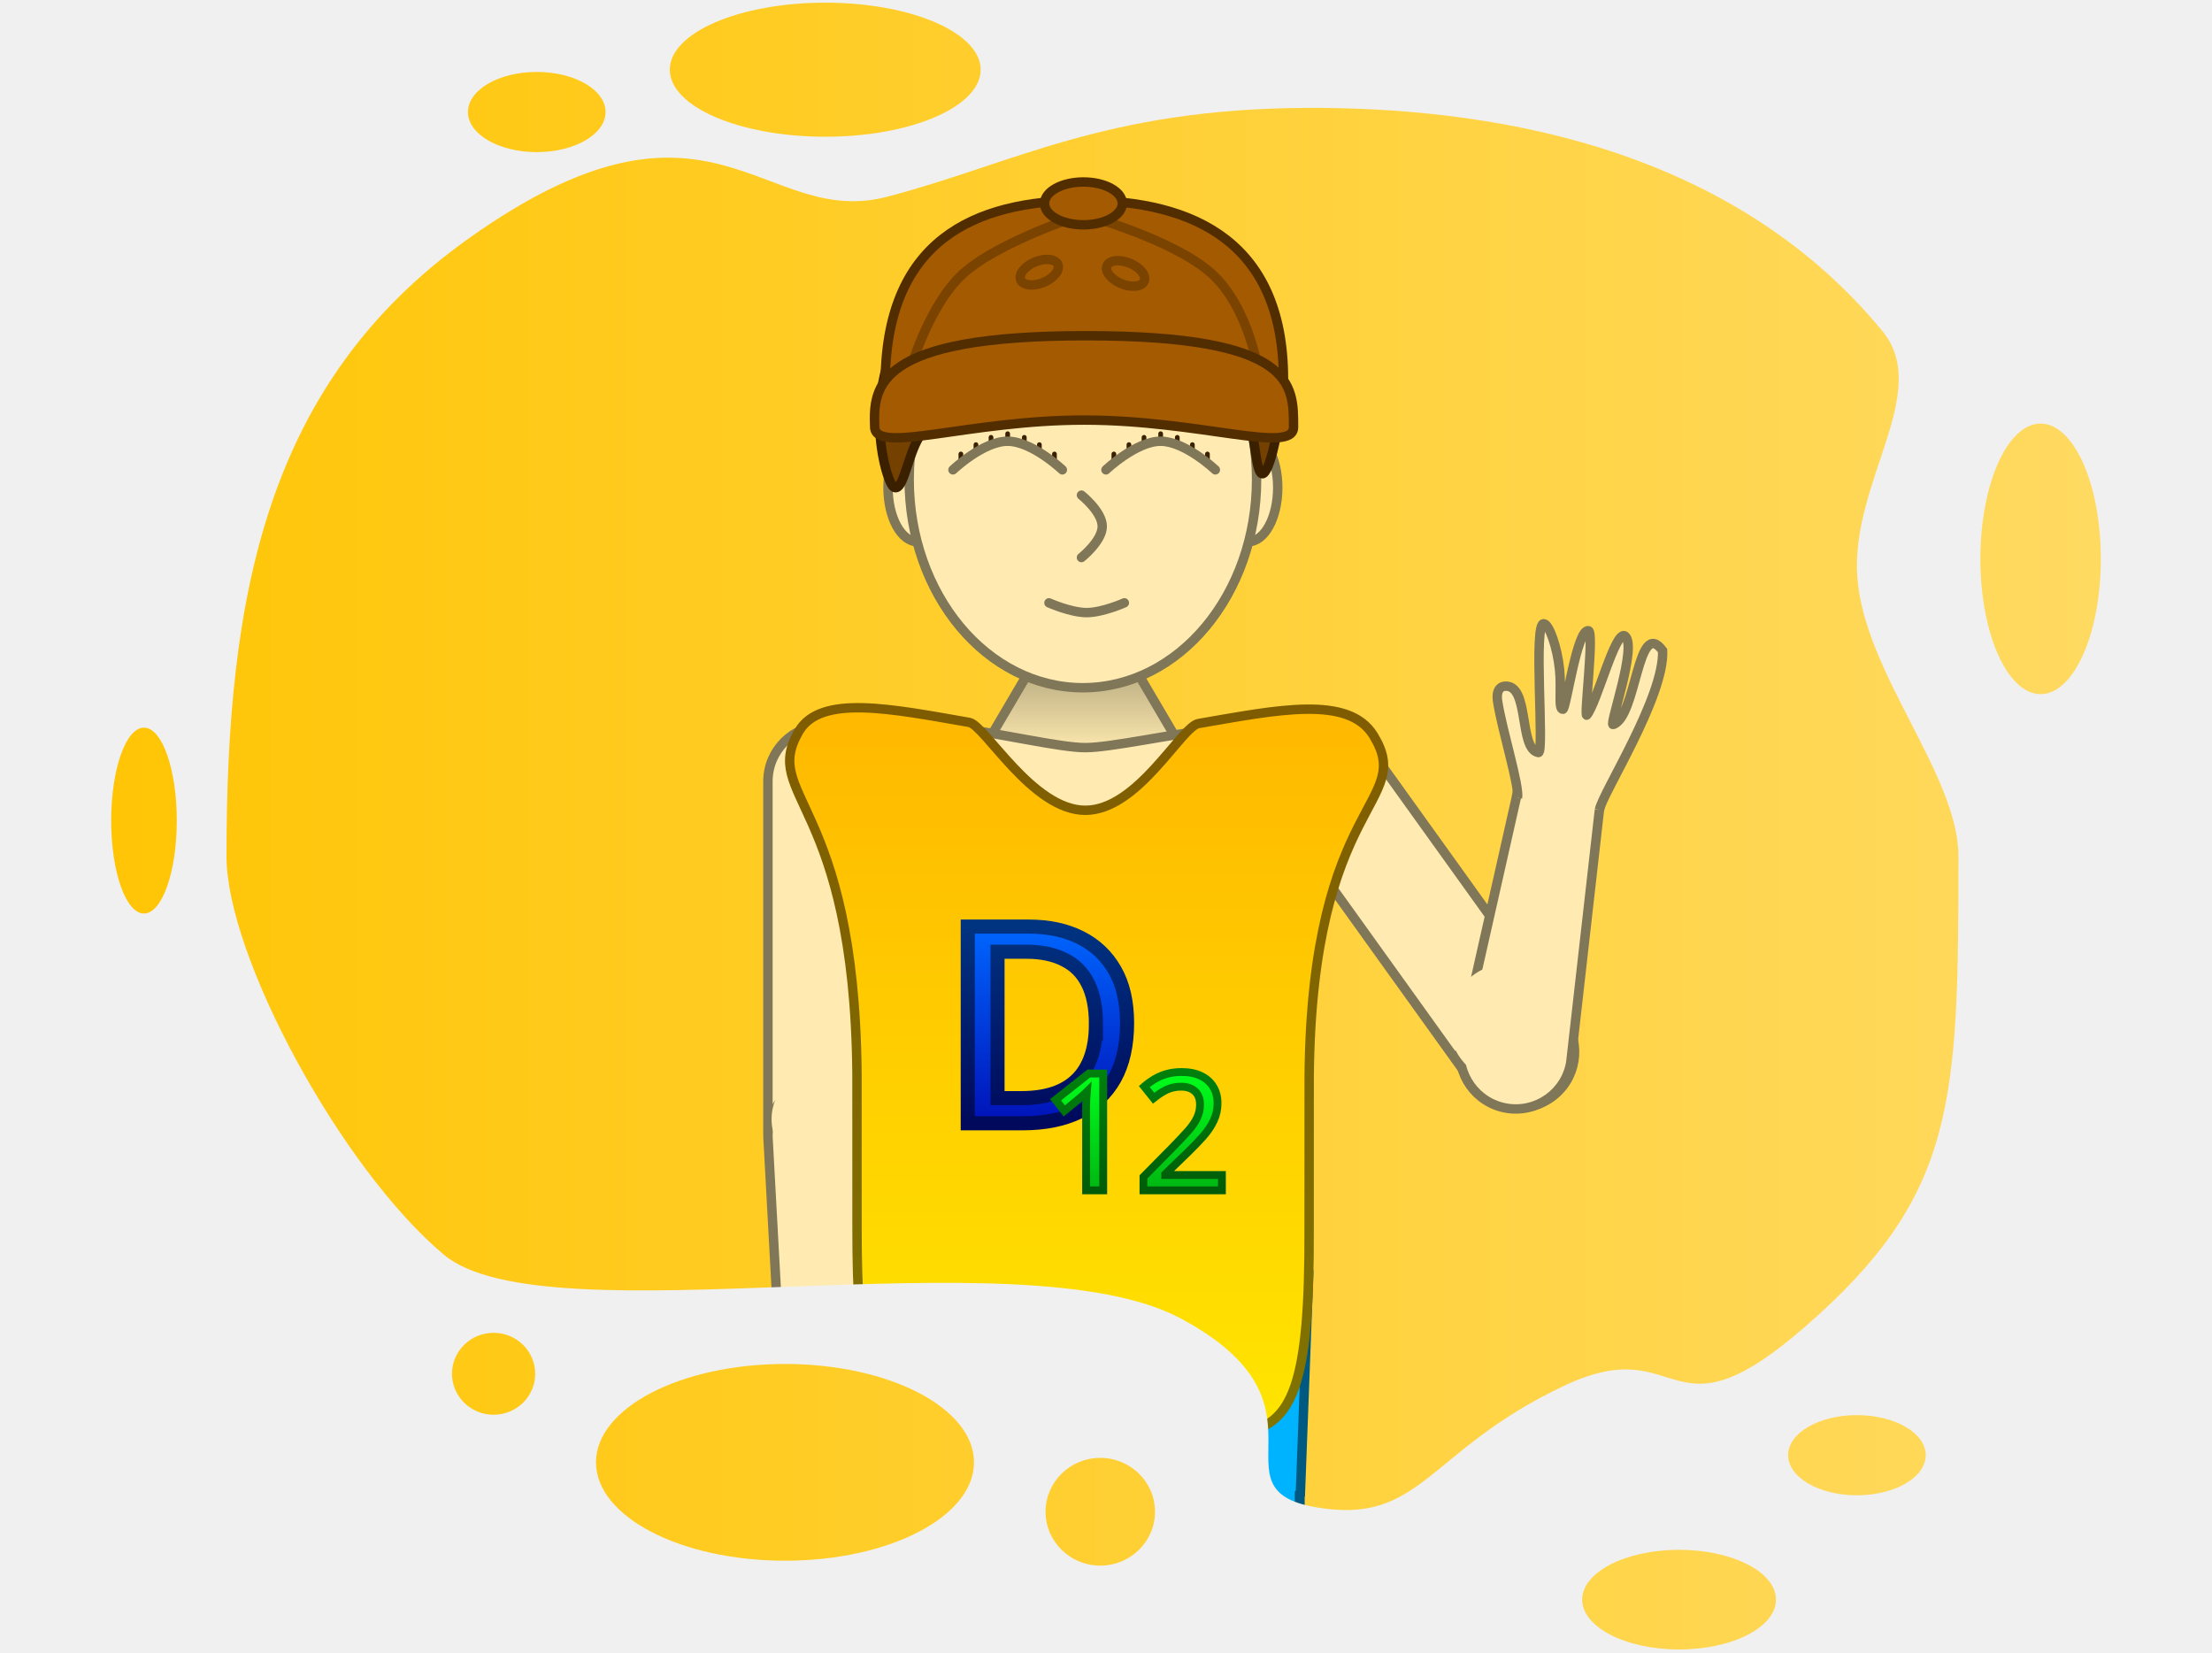
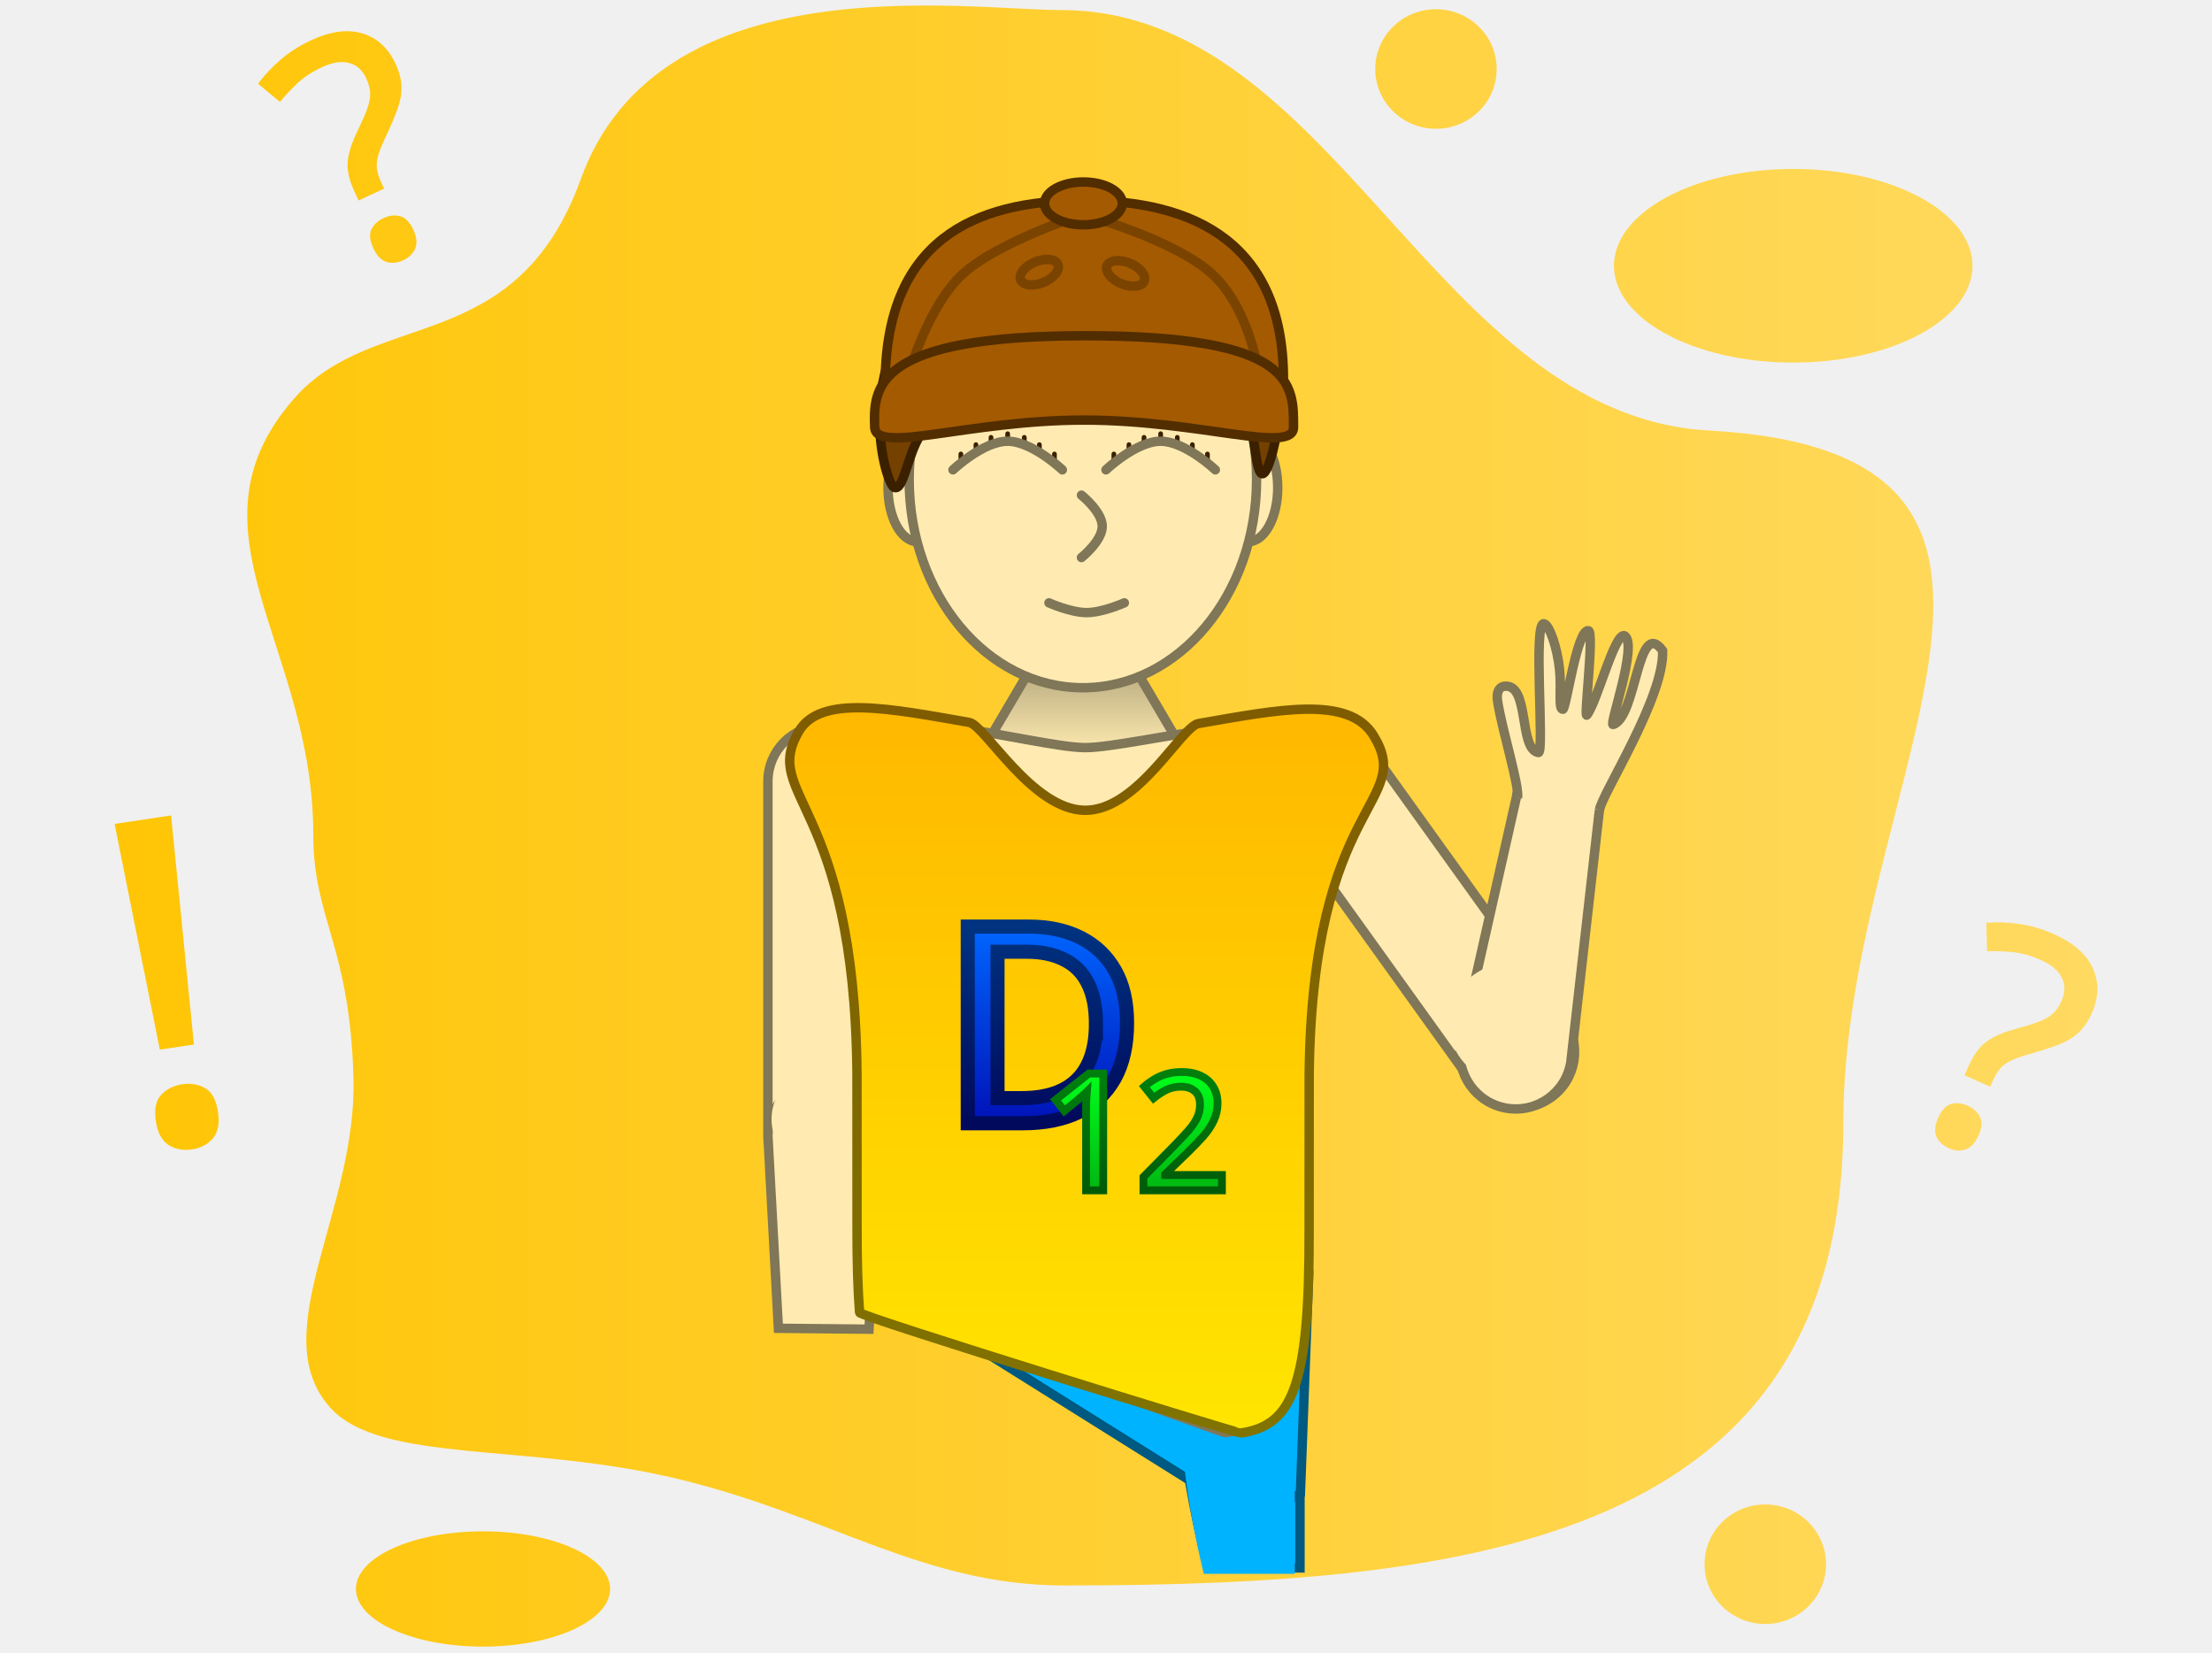
- <svg xmlns="http://www.w3.org/2000/svg" width="705.706" height="527.027" viewBox="0,0,705.706,527.027" mask="url(#mask-1)">
+ <svg xmlns="http://www.w3.org/2000/svg" width="705.706" height="527.027" viewBox="0,0,705.706,527.027">
  <defs>
    <linearGradient x1="-112.853" y1="180" x2="592.853" y2="180" gradientUnits="userSpaceOnUse" id="color-1">
      <stop offset="0" stop-color="#ffc400" />
      <stop offset="1" stop-color="#ffdb66" />
    </linearGradient>
    <linearGradient x1="232.624" y1="125.108" x2="232.624" y2="156.851" gradientUnits="userSpaceOnUse" id="color-2">
      <stop offset="0" stop-color="#ada078" />
      <stop offset="1" stop-color="#ffebb1" />
    </linearGradient>
    <linearGradient x1="233.853" y1="142.31" x2="233.853" y2="372.155" gradientUnits="userSpaceOnUse" id="color-3">
      <stop offset="0" stop-color="#ffb800" />
      <stop offset="1" stop-color="#ffe500" />
    </linearGradient>
    <linearGradient x1="233.853" y1="142.31" x2="233.853" y2="372.155" gradientUnits="userSpaceOnUse" id="color-4">
      <stop offset="0" stop-color="#805c00" />
      <stop offset="1" stop-color="#807300" />
    </linearGradient>
    <linearGradient x1="221.309" y1="212.068" x2="221.309" y2="274.805" gradientUnits="userSpaceOnUse" id="color-5">
      <stop offset="0" stop-color="#0066ff" />
      <stop offset="1" stop-color="#0012b8" />
    </linearGradient>
    <linearGradient x1="221.309" y1="212.068" x2="221.309" y2="274.805" gradientUnits="userSpaceOnUse" id="color-6">
      <stop offset="0" stop-color="#003380" />
      <stop offset="1" stop-color="#00095c" />
    </linearGradient>
    <linearGradient x1="250.446" y1="258.455" x2="250.446" y2="296.2" gradientUnits="userSpaceOnUse" id="color-7">
      <stop offset="0" stop-color="#00ff1b" />
      <stop offset="1" stop-color="#00b712" />
    </linearGradient>
    <linearGradient x1="250.446" y1="258.455" x2="250.446" y2="296.2" gradientUnits="userSpaceOnUse" id="color-8">
      <stop offset="0" stop-color="#00800d" />
      <stop offset="1" stop-color="#005c09" />
    </linearGradient>
    <mask id="mask-1">
-       <g transform="translate(112.8528,83.51352)">
-         <g data-paper-data="{&quot;isPaintingLayer&quot;:true}" fill-rule="nonzero" stroke-width="0" stroke-linecap="butt" stroke-linejoin="miter" stroke-miterlimit="10" stroke-dasharray="" stroke-dashoffset="0" style="mix-blend-mode: normal">
-           <path d="M-112.853,443.514v-527.027h705.706v527.027z" fill="none" stroke="none" />
-           <path d="M-40.593,189.692c0,-83.578 12.711,-151.203 77.231,-197.115c77.718,-55.304 93.471,-2.856 133.571,-13.335c40.1,-10.479 69.469,-28.056 133.74,-28.337c54.314,-0.238 133.616,10.244 183.722,71.162c16.035,19.495 -10.062,48.112 -7.983,78.348c2.112,30.709 32.273,63.088 32.273,89.278c0,79.176 -0.927,108.288 -49.074,150.145c-44.148,38.381 -38.578,0.78 -76.553,18.622c-44.032,20.688 -45.493,44.755 -79.51,38.817c-34.017,-5.939 8.333,-32.708 -42.962,-60.197c-51.295,-27.489 -202.343,7.19 -235.15,-20.381c-32.807,-27.571 -69.305,-95.185 -69.305,-127.006z" fill="#ffffff" stroke="#000000" />
-           <path d="M453.75,426.768c0,8.779 -13.84,15.895 -30.912,15.895c-17.072,0 -30.912,-7.117 -30.912,-15.896c0,-8.779 13.84,-15.895 30.912,-15.895c17.072,0 30.912,7.117 30.912,15.895z" fill="#ffffff" stroke="#000000" />
-           <path d="M57.896,354.719c0,7.216 -5.944,13.065 -13.277,13.065c-7.333,0 -13.277,-5.85 -13.277,-13.065c0,-7.216 5.944,-13.065 13.277,-13.065c7.333,0 13.277,5.85 13.277,13.065z" fill="#ffffff" stroke="#000000" />
-           <path d="M200.013,-61.281c0,11.809 -22.201,21.382 -49.588,21.382c-27.387,0 -49.588,-9.573 -49.588,-21.382c0,-11.809 22.201,-21.382 49.588,-21.382c27.387,0 49.588,9.573 49.588,21.382z" fill="#ffffff" stroke="#000000" />
-           <path d="M80.346,-47.776c0,7.063 -9.829,12.789 -21.955,12.789c-12.125,0 -21.955,-5.726 -21.955,-12.789c0,-7.063 9.829,-12.789 21.955,-12.789c12.125,0 21.955,5.726 21.955,12.789z" fill="#ffffff" stroke="#000000" />
-           <path d="M501.523,380.691c0,7.063 -9.829,12.789 -21.955,12.789c-12.125,0 -21.955,-5.726 -21.955,-12.789c0,-7.063 9.829,-12.789 21.955,-12.789c12.125,0 21.955,5.726 21.955,12.789z" fill="#ffffff" stroke="#000000" />
-           <path d="M538.173,51.612c10.611,0 19.213,19.32 19.213,43.153c0,23.832 -8.602,43.153 -19.213,43.153c-10.611,0 -19.213,-19.32 -19.213,-43.153c0,-23.832 8.602,-43.153 19.213,-43.153z" fill="#ffffff" stroke="#000000" />
-           <path d="M-66.919,148.6c5.781,0 10.467,13.274 10.467,29.648c0,16.374 -4.686,29.648 -10.467,29.648c-5.781,0 -10.467,-13.274 -10.467,-29.648c0,-16.374 4.686,-29.648 10.467,-29.648z" fill="#ffffff" stroke="#000000" />
-           <path d="M197.89,382.969c0,17.33 -26.998,31.378 -60.301,31.378c-33.303,0 -60.301,-14.049 -60.301,-31.378c0,-17.33 26.998,-31.378 60.301,-31.378c33.303,0 60.301,14.048 60.301,31.378z" fill="#ffffff" stroke="#000000" />
-           <path d="M255.637,398.729c0,9.49 -7.818,17.183 -17.462,17.183c-9.644,0 -17.462,-7.693 -17.462,-17.183c0,-9.49 7.818,-17.183 17.462,-17.183c9.644,0 17.462,7.693 17.462,17.183z" fill="#ffffff" stroke="#000000" />
+       <g>
+         <g data-paper-data="{&quot;isPaintingLayer&quot;:true}" fill-rule="nonzero" stroke="none" stroke-width="0" stroke-linecap="butt" stroke-linejoin="miter" stroke-miterlimit="10" stroke-dasharray="" stroke-dashoffset="0" style="mix-blend-mode: normal">
+           <path d="M-112.853,443.514v-527.027h705.706v527.027z" fill="none" />
+           <path d="M0.271,-22.302c-1.067,-2.295 -1.754,-4.387 -2.061,-6.274c-0.307,-1.888 -0.212,-3.867 0.285,-5.938c0.472,-2.123 1.349,-4.466 2.632,-7.029c1.422,-2.945 2.468,-5.335 3.138,-7.169c0.698,-1.911 1.029,-3.587 0.992,-5.029c-0.036,-1.442 -0.467,-3.05 -1.291,-4.824c-1.237,-2.66 -3.07,-4.283 -5.498,-4.866c-2.453,-0.636 -5.349,-0.178 -8.687,1.375c-2.973,1.383 -5.504,3.035 -7.592,4.958c-2.036,1.898 -3.947,3.929 -5.733,6.092l-6.978,-5.796c1.981,-2.698 4.357,-5.23 7.127,-7.596c2.746,-2.419 6.048,-4.525 9.909,-6.32c6.103,-2.838 11.516,-3.546 16.237,-2.125c4.721,1.421 8.246,4.636 10.575,9.644c1.237,2.66 1.873,5.188 1.908,7.583c0.011,2.343 -0.443,4.71 -1.36,7.104c-0.865,2.369 -1.983,5.014 -3.353,7.935c-1.23,2.539 -2.114,4.663 -2.652,6.372c-0.485,1.685 -0.644,3.186 -0.475,4.504c0.168,1.317 0.641,2.811 1.417,4.48l0.873,1.878l-8.138,3.784zM6.247,-4.334c-1.14,-2.452 -1.341,-4.452 -0.602,-6.001c0.739,-1.549 2.047,-2.76 3.925,-3.633c1.774,-0.825 3.491,-1.02 5.152,-0.587c1.713,0.409 3.139,1.839 4.279,4.291c1.116,2.4 1.302,4.438 0.56,6.116c-0.715,1.601 -1.959,2.814 -3.733,3.639c-1.878,0.873 -3.659,1.067 -5.344,0.582c-1.709,-0.538 -3.122,-2.006 -4.238,-4.406zM515.112,256.734c1.029,-2.313 2.153,-4.205 3.374,-5.677c1.221,-1.472 2.775,-2.701 4.662,-3.688c1.91,-1.039 4.253,-1.918 7.028,-2.636c3.154,-0.864 5.643,-1.646 7.466,-2.347c1.899,-0.73 3.38,-1.582 4.443,-2.558c1.063,-0.975 1.992,-2.357 2.787,-4.144c1.192,-2.681 1.21,-5.128 0.054,-7.342c-1.133,-2.267 -3.381,-4.148 -6.746,-5.644c-2.996,-1.332 -5.905,-2.154 -8.726,-2.464c-2.769,-0.287 -5.555,-0.392 -8.359,-0.317l-0.217,-9.069c3.335,-0.28 6.805,-0.153 10.409,0.379c3.627,0.48 7.386,1.584 11.276,3.314c6.15,2.735 10.241,6.349 12.273,10.841c2.032,4.492 1.926,9.262 -0.318,14.308c-1.192,2.681 -2.679,4.821 -4.461,6.422c-1.759,1.548 -3.841,2.762 -6.248,3.644c-2.354,0.905 -5.082,1.801 -8.184,2.688c-2.722,0.741 -4.904,1.471 -6.546,2.189c-1.589,0.742 -2.825,1.609 -3.707,2.602c-0.882,0.993 -1.697,2.33 -2.445,4.012l-0.842,1.892l-8.2,-3.647zM505.497,273.047c1.099,-2.471 2.475,-3.937 4.128,-4.398c1.653,-0.461 3.426,-0.271 5.318,0.571c1.787,0.795 3.063,1.96 3.828,3.497c0.817,1.56 0.677,3.575 -0.422,6.046c-1.075,2.418 -2.489,3.899 -4.242,4.441c-1.677,0.514 -3.408,0.373 -5.196,-0.422c-1.892,-0.842 -3.209,-2.057 -3.951,-3.646c-0.718,-1.642 -0.54,-3.671 0.536,-6.089zM-12.906,182.619c0,-60.495 -43.037,-96.895 -6.056,-139.064c25.514,-29.095 70.72,-12.776 91.41,-69.976c25.047,-69.244 123.055,-53.885 153.164,-53.885c87.539,0 119.114,129.256 206.745,134.119c130.289,7.229 42.867,112.847 42.867,220.885c0,132.343 -116.16,147.548 -248.503,147.548c-44.94,0 -74.32,-22.109 -122.933,-33.894c-48.613,-11.785 -95.204,-4.828 -111.339,-22.899c-21.077,-23.606 8.707,-62.881 7.464,-105.305c-1.243,-42.424 -12.82,-50.397 -12.82,-77.529zM364.647,-61.504c0,10.53 -8.675,19.067 -19.376,19.067c-10.701,0 -19.376,-8.537 -19.376,-19.067c0,-10.53 8.675,-19.067 19.376,-19.067c10.701,0 19.376,8.537 19.376,19.067zM516.451,1.263c0,17.058 -25.608,30.886 -57.197,30.886c-31.589,0 -57.197,-13.828 -57.197,-30.886c0,-17.058 25.608,-30.886 57.197,-30.886c31.589,0 57.197,13.828 57.197,30.886zM469.71,415.467c0,10.53 -8.675,19.067 -19.376,19.067c-10.701,0 -19.376,-8.537 -19.376,-19.067c0,-10.53 8.675,-19.067 19.376,-19.067c10.701,0 19.376,8.537 19.376,19.067zM81.789,423.366c0,10.156 -18.152,18.39 -40.543,18.39c-22.391,0 -40.543,-8.233 -40.543,-18.39c0,-10.156 18.152,-18.39 40.543,-18.39c22.391,0 40.543,8.233 40.543,18.39zM-50.985,249.685l-10.88,1.637l-14.42,-72.007l18.013,-2.71zM-63.13,274.136c-0.57,-3.788 -0.003,-6.593 1.701,-8.415c1.704,-1.822 3.966,-2.946 6.787,-3.37c2.66,-0.4 5.072,0.02 7.236,1.26c2.165,1.24 3.532,3.754 4.102,7.542c0.558,3.707 -0.003,6.553 -1.683,8.536c-1.692,1.903 -3.867,3.054 -6.527,3.455c-2.821,0.424 -5.32,-0.024 -7.496,-1.345c-2.189,-1.401 -3.562,-3.956 -4.12,-7.663z" fill="#ffffff" />
        </g>
      </g>
    </mask>
  </defs>
-   <g transform="translate(112.8528,83.51352)">
+   <g transform="translate(112.8528,83.51352)" mask="url(#mask-1)">
    <g data-paper-data="{&quot;isPaintingLayer&quot;:true}" fill-rule="nonzero" stroke-linejoin="miter" stroke-miterlimit="10" stroke-dasharray="" stroke-dashoffset="0" style="mix-blend-mode: normal">
      <path d="M-112.853,443.514v-527.027h705.706v527.027z" fill="url(#color-1)" stroke="none" stroke-width="0" stroke-linecap="butt" />
      <path d="M301.887,380.351v36.306l-29.355,-0.271c0,0 -17.604,-66.287 -0.898,-66.287c16.707,0 30.253,13.543 30.253,30.252z" fill="#00b3ff" stroke="#005980" stroke-width="3" stroke-linecap="butt" />
      <path d="M232.534,322.316c28.718,0 72.147,-9.822 72.147,-0.003l-2.666,70.596l-15.126,8.433l-126.234,-79.03c0,-9.819 43.162,0.003 71.88,0.003z" fill="#00b3ff" stroke="#005980" stroke-width="3" stroke-linecap="butt" />
      <path d="M300.229,418.533h-29.017c0,0 -15.554,-61.421 0.303,-61.421c15.857,0 28.714,12.854 28.714,28.712z" fill="#00b3ff" stroke="#005980" stroke-width="0" stroke-linecap="butt" />
      <path d="M321.613,151.761l64.542,89.916c5.733,7.986 3.905,19.108 -4.081,24.84c-7.986,5.732 -19.107,3.905 -24.839,-4.081l-64.542,-89.916c-5.733,-7.986 -3.905,-19.107 4.081,-24.839c7.986,-5.732 19.107,-3.906 24.84,4.08z" fill="#ffebb1" stroke="#807658" stroke-width="3" stroke-linecap="butt" />
      <path d="M353.182,249.476l17.625,-78.136c1.638,-9.693 6.232,-15.23 15.924,-13.592c9.692,1.637 12.212,8.376 10.574,18.069l-9.022,79.59c-1.638,9.693 -10.823,16.223 -20.515,14.585c-9.692,-1.637 -16.224,-10.822 -14.586,-20.516z" fill="#ffebb1" stroke="#807658" stroke-width="3" stroke-linecap="butt" />
      <path d="M353.026,253.965c-6.133,-8.544 -4.178,-20.441 4.366,-26.573c8.544,-6.133 20.441,-4.178 26.573,4.365c6.133,8.544 4.178,20.441 -4.365,26.573c-8.544,6.133 -20.441,4.178 -26.573,-4.366z" fill="#ffebb1" stroke="none" stroke-width="0" stroke-linecap="butt" />
      <path d="M167.743,276.423c0,9.831 -7.97,17.8 -17.8,17.8c-9.83,0 -17.799,-7.969 -17.799,-17.8v-110.682c0,-9.831 7.969,-17.799 17.799,-17.799c9.83,0 17.8,7.968 17.8,17.799z" fill="#ffebb1" stroke="#807658" stroke-width="3" stroke-linecap="butt" />
      <path d="M135.485,340.209l-3.341,-61.246c0,-9.831 7.969,-17.799 17.799,-17.799c9.83,0 17.8,7.968 17.8,17.799l-3.356,61.531z" fill="#ffebb1" stroke="#807658" stroke-width="3" stroke-linecap="butt" />
      <path d="M133.308,273.491c0,-9.206 7.463,-16.669 16.669,-16.669c9.206,0 16.669,7.463 16.669,16.669c0,9.206 -7.463,16.669 -16.669,16.669c-9.206,0 -16.669,-7.463 -16.669,-16.669z" fill="#ffebb1" stroke="none" stroke-width="0" stroke-linecap="butt" />
      <path d="M218.715,125.108h27.817l16.363,27.817c0,0 -20.069,3.926 -30.137,3.926c-10.113,0 -30.406,-3.926 -30.406,-3.926z" fill="url(#color-2)" stroke="#807658" stroke-width="3" stroke-linecap="butt" />
      <path d="M285.411,54.819c5.18,0 9.379,7.715 9.379,17.232c0,9.517 -4.199,17.232 -9.379,17.232c-5.18,0 -9.379,-7.715 -9.379,-17.232c0,-9.517 4.199,-17.232 9.379,-17.232z" fill="#ffebb1" stroke="#807658" stroke-width="3" stroke-linecap="butt" />
      <path d="M179.837,54.819c5.18,0 9.379,7.715 9.379,17.232c0,9.517 -4.199,17.232 -9.379,17.232c-5.18,0 -9.379,-7.715 -9.379,-17.232c0,-9.517 4.199,-17.232 9.379,-17.232z" fill="#ffebb1" stroke="#807658" stroke-width="3" stroke-linecap="butt" />
      <path d="M288.04,69.434c0,36.69 -24.811,66.433 -55.417,66.433c-30.606,0 -55.417,-29.743 -55.417,-66.433c0,-36.69 24.811,-66.433 55.417,-66.433c30.606,0 55.417,29.743 55.417,66.433z" fill="#ffebb1" stroke="#807658" stroke-width="3" stroke-linecap="butt" />
      <path d="M245.842,38.088c-0.445,-10.018 -13.838,-8.249 -22.491,-8.114c-30.119,0.47 -42.824,25.245 -44.212,28.319c-2.908,6.439 -4.165,14.936 -6.782,13.636c-2.64,-1.311 -12.031,-33.315 7.338,-57.357c19.369,-24.043 39.771,-24.1 52.429,-24.222c15.228,-0.147 43.076,3.869 56.544,20.974c13.183,16.744 4.822,54.878 1.478,56.243c-2.354,0.961 -2.394,-11.455 -4.851,-18.707c-0.983,-2.899 -38.943,0.698 -39.452,-10.771z" fill="#754100" stroke="#3b2000" stroke-width="3" stroke-linecap="butt" />
      <path d="M232.169,74.439c0,0 6.634,5.284 6.634,9.951c0,4.668 -6.634,9.951 -6.634,9.951" fill="none" stroke="#807658" stroke-width="3" stroke-linecap="round" />
      <path d="M245.852,108.794c0,0 -6.946,3.11 -12.025,3.11c-5.079,0 -12.025,-3.11 -12.025,-3.11" fill="none" stroke="#807658" stroke-width="3" stroke-linecap="round" />
      <g fill="none" stroke="#3b2000" stroke-width="1.5" stroke-linecap="round">
        <path d="M208.626,57.323v-2.488" />
        <path d="M213.934,58.484v-2.488" />
        <path d="M218.744,58.318v2.488" />
        <path d="M223.554,61.304v2.488" />
        <path d="M203.319,58.484v-2.488" data-paper-data="{&quot;index&quot;:null}" />
        <path d="M198.509,58.318v2.488" data-paper-data="{&quot;index&quot;:null}" />
        <path d="M193.699,63.792v-2.488" data-paper-data="{&quot;index&quot;:null}" />
      </g>
      <g fill="none" stroke="#3b2000" stroke-width="1.5" stroke-linecap="round">
        <path d="M257.436,57.323v-2.488" />
        <path d="M262.743,58.484v-2.488" />
        <path d="M267.553,60.806v-2.488" />
        <path d="M272.363,61.304v2.488" />
        <path d="M252.129,58.484v-2.488" data-paper-data="{&quot;index&quot;:null}" />
        <path d="M247.319,58.318v2.488" data-paper-data="{&quot;index&quot;:null}" />
        <path d="M242.509,63.792v-2.488" data-paper-data="{&quot;index&quot;:null}" />
      </g>
      <path d="M297.269,310.835c0.12,48.549 -4.461,60.719 -19.107,62.66c-1.11,0.147 -107.234,-38.758 -107.311,-40.944c-0.23,-6.517 -0.281,-14.03 -0.182,-22.682c0.017,-1.45 0.023,-58.255 0.02,-59.684c-0.176,-87.164 -30.839,-71.916 -18.963,-96.583c7.85,-16.306 65.623,1.377 81.645,1.377c16.109,0 74.373,-16.848 82.27,-0.064c11.499,24.44 -17.526,8.303 -18.354,95.735c-0.015,1.591 -0.021,58.562 -0.017,60.185z" fill="#ffebb1" stroke="#807658" stroke-width="3" stroke-linecap="butt" />
      <path d="M371.292,171.002c0.661,-3.913 -4.942,-21.572 -6.354,-30.812h0c-0.744,-4.874 2.33,-4.804 2.33,-4.804c7.968,-0.647 4.329,20.088 10.683,21.161c2.022,0.342 -1.783,-42.218 1.821,-41.077c1.661,0.365 4.188,7.483 4.922,14.533c0.665,6.389 -0.474,12.793 1.065,12.748c1.032,-0.03 4.502,-25.718 8.153,-25.071c1.921,0.347 -1.54,28.191 -0.502,26.906c3.271,-4.049 8.995,-26.917 12.106,-25.264c4.182,3.015 -5.186,28.757 -3.708,28.29c7.519,-2.379 7.708,-34.516 15.769,-23.583c0.627,14.792 -19.276,45.59 -20.156,50.799" data-paper-data="{&quot;index&quot;:null}" fill="#ffebb1" stroke="#807658" stroke-width="3" stroke-linecap="butt" />
      <g stroke-width="3">
        <path d="M232.826,48.8c0,0 -63.254,-2.904 -63.272,-9.394c-0.126,-46.006 28.048,-58.991 63.272,-58.991c35.224,0 64.635,13.413 63.778,58.991c-0.098,5.207 -63.778,9.394 -63.778,9.394z" fill="#a45a00" stroke="#522d00" stroke-linecap="butt" />
        <path d="M177.108,35.863c0,0 5.95,-21.636 17.152,-31.932c11.202,-10.296 38.324,-19.058 38.324,-19.058c0,0 28.875,7.857 41.045,18.821c12.17,10.964 15.061,31.729 15.061,31.729" fill="none" stroke="#7a4300" stroke-linecap="round" />
        <path d="M299.831,52.746c0,8.792 -29.914,-2.256 -66.815,-2.256c-36.901,0 -66.474,11.041 -66.815,2.256c-0.506,-13.043 0.407,-29.165 67.321,-29.165c66.915,0 66.309,15.615 66.309,29.165z" fill="#a45a00" stroke="#522d00" stroke-linecap="butt" />
        <path d="M245.2,-18.631c0,3.774 -5.552,6.833 -12.401,6.833c-6.849,0 -12.401,-3.059 -12.401,-6.833c0,-3.774 5.552,-6.833 12.401,-6.833c6.849,0 12.401,3.059 12.401,6.833z" fill="#a45a00" stroke="#522d00" stroke-linecap="butt" />
        <path d="M224.653,0.874c0.742,1.807 -1.315,4.362 -4.594,5.708c-3.279,1.346 -6.538,0.972 -7.279,-0.834c-0.742,-1.807 1.315,-4.362 4.594,-5.708c3.279,-1.346 6.538,-0.972 7.279,0.834z" fill="#a45a00" stroke="#7a4300" stroke-linecap="butt" />
        <path d="M247.595,0.444c3.279,1.346 5.335,3.901 4.594,5.708c-0.742,1.807 -4.001,2.18 -7.279,0.834c-3.279,-1.346 -5.335,-3.901 -4.594,-5.708c0.742,-1.807 4.001,-2.18 7.279,-0.834z" data-paper-data="{&quot;index&quot;:null}" fill="#a45a00" stroke="#7a4300" stroke-linecap="butt" />
      </g>
      <path d="M160.57,307.602c0.003,-1.49 -0.004,-47.356 -0.018,-48.824c-0.856,-87.191 -30.707,-88.076 -18.555,-108.966c6.916,-11.889 29.275,-7.257 54.357,-2.882c5.027,0.877 20.092,27.956 36.973,28.039c16.881,0.083 30.673,-26.727 36.201,-27.678c25.221,-4.338 47.874,-9.141 55.828,3.847c13.379,21.847 -19.717,19.93 -20.536,108.593c-0.014,1.473 -0.018,47.347 -0.014,48.846c0.151,49.621 -5.063,62.576 -21.778,65.042c-0.908,0.134 -121.553,-37.164 -121.649,-38.427c-0.58,-7.647 -0.83,-16.755 -0.809,-27.591z" fill="url(#color-3)" stroke="url(#color-4)" stroke-width="3" stroke-linecap="butt" />
      <path d="M239.988,66.363c0,0 9.594,-9.122 17.431,-9.122c7.837,0 17.465,9.122 17.465,9.122" fill="none" stroke="#807658" stroke-width="3" stroke-linecap="round" />
      <path d="M191.178,66.363c0,0 9.594,-9.122 17.431,-9.122c7.837,0 17.465,9.122 17.465,9.122" fill="none" stroke="#807658" stroke-width="3" stroke-linecap="round" />
      <path d="M246.72,242.811c0,7.061 -1.324,12.969 -3.972,17.725c-2.648,4.707 -6.448,8.262 -11.4,10.665c-4.952,2.403 -10.91,3.604 -17.872,3.604h-17.578v-62.737h19.417c6.374,0 11.89,1.177 16.548,3.53c4.707,2.354 8.36,5.81 10.959,10.37c2.599,4.511 3.898,10.125 3.898,16.843zM236.791,243.106c0,-5.246 -0.858,-9.561 -2.574,-12.945c-1.716,-3.432 -4.241,-5.957 -7.576,-7.576c-3.285,-1.667 -7.257,-2.501 -11.915,-2.501h-9.341v46.703h7.649c7.894,0 13.827,-1.986 17.799,-5.957c3.972,-3.972 5.957,-9.88 5.957,-17.725z" fill="url(#color-5)" stroke="url(#color-6)" stroke-width="4.5" stroke-linecap="square" />
      <path d="M239.11,296.2h-5.461v-24.726c0,-0.874 0,-1.675 0,-2.403c0.029,-0.757 0.058,-1.485 0.087,-2.184c0.029,-0.728 0.073,-1.427 0.131,-2.097c-0.466,0.466 -0.947,0.903 -1.442,1.311c-0.466,0.408 -1.019,0.888 -1.66,1.442l-4.063,3.32l-2.796,-3.539l10.616,-8.388h4.587zM276.984,296.2h-25.032v-4.281l9.611,-9.742c1.864,-1.922 3.422,-3.582 4.674,-4.98c1.252,-1.427 2.184,-2.781 2.796,-4.063c0.641,-1.311 0.961,-2.738 0.961,-4.281c0,-1.893 -0.553,-3.32 -1.66,-4.281c-1.107,-0.961 -2.548,-1.442 -4.325,-1.442c-1.718,0 -3.262,0.32 -4.631,0.961c-1.34,0.641 -2.738,1.544 -4.194,2.709l-2.971,-3.713c1.019,-0.874 2.111,-1.66 3.276,-2.359c1.165,-0.699 2.461,-1.252 3.888,-1.66c1.456,-0.408 3.043,-0.612 4.762,-0.612c2.388,0 4.427,0.408 6.116,1.223c1.718,0.815 3.029,1.966 3.932,3.451c0.932,1.485 1.398,3.247 1.398,5.286c0,1.98 -0.408,3.83 -1.223,5.548c-0.786,1.689 -1.908,3.364 -3.364,5.024c-1.456,1.631 -3.174,3.407 -5.155,5.33l-6.946,6.728v0.262h18.086z" fill="url(#color-7)" stroke="url(#color-8)" stroke-width="2.5" stroke-linecap="square" />
    </g>
  </g>
</svg>
